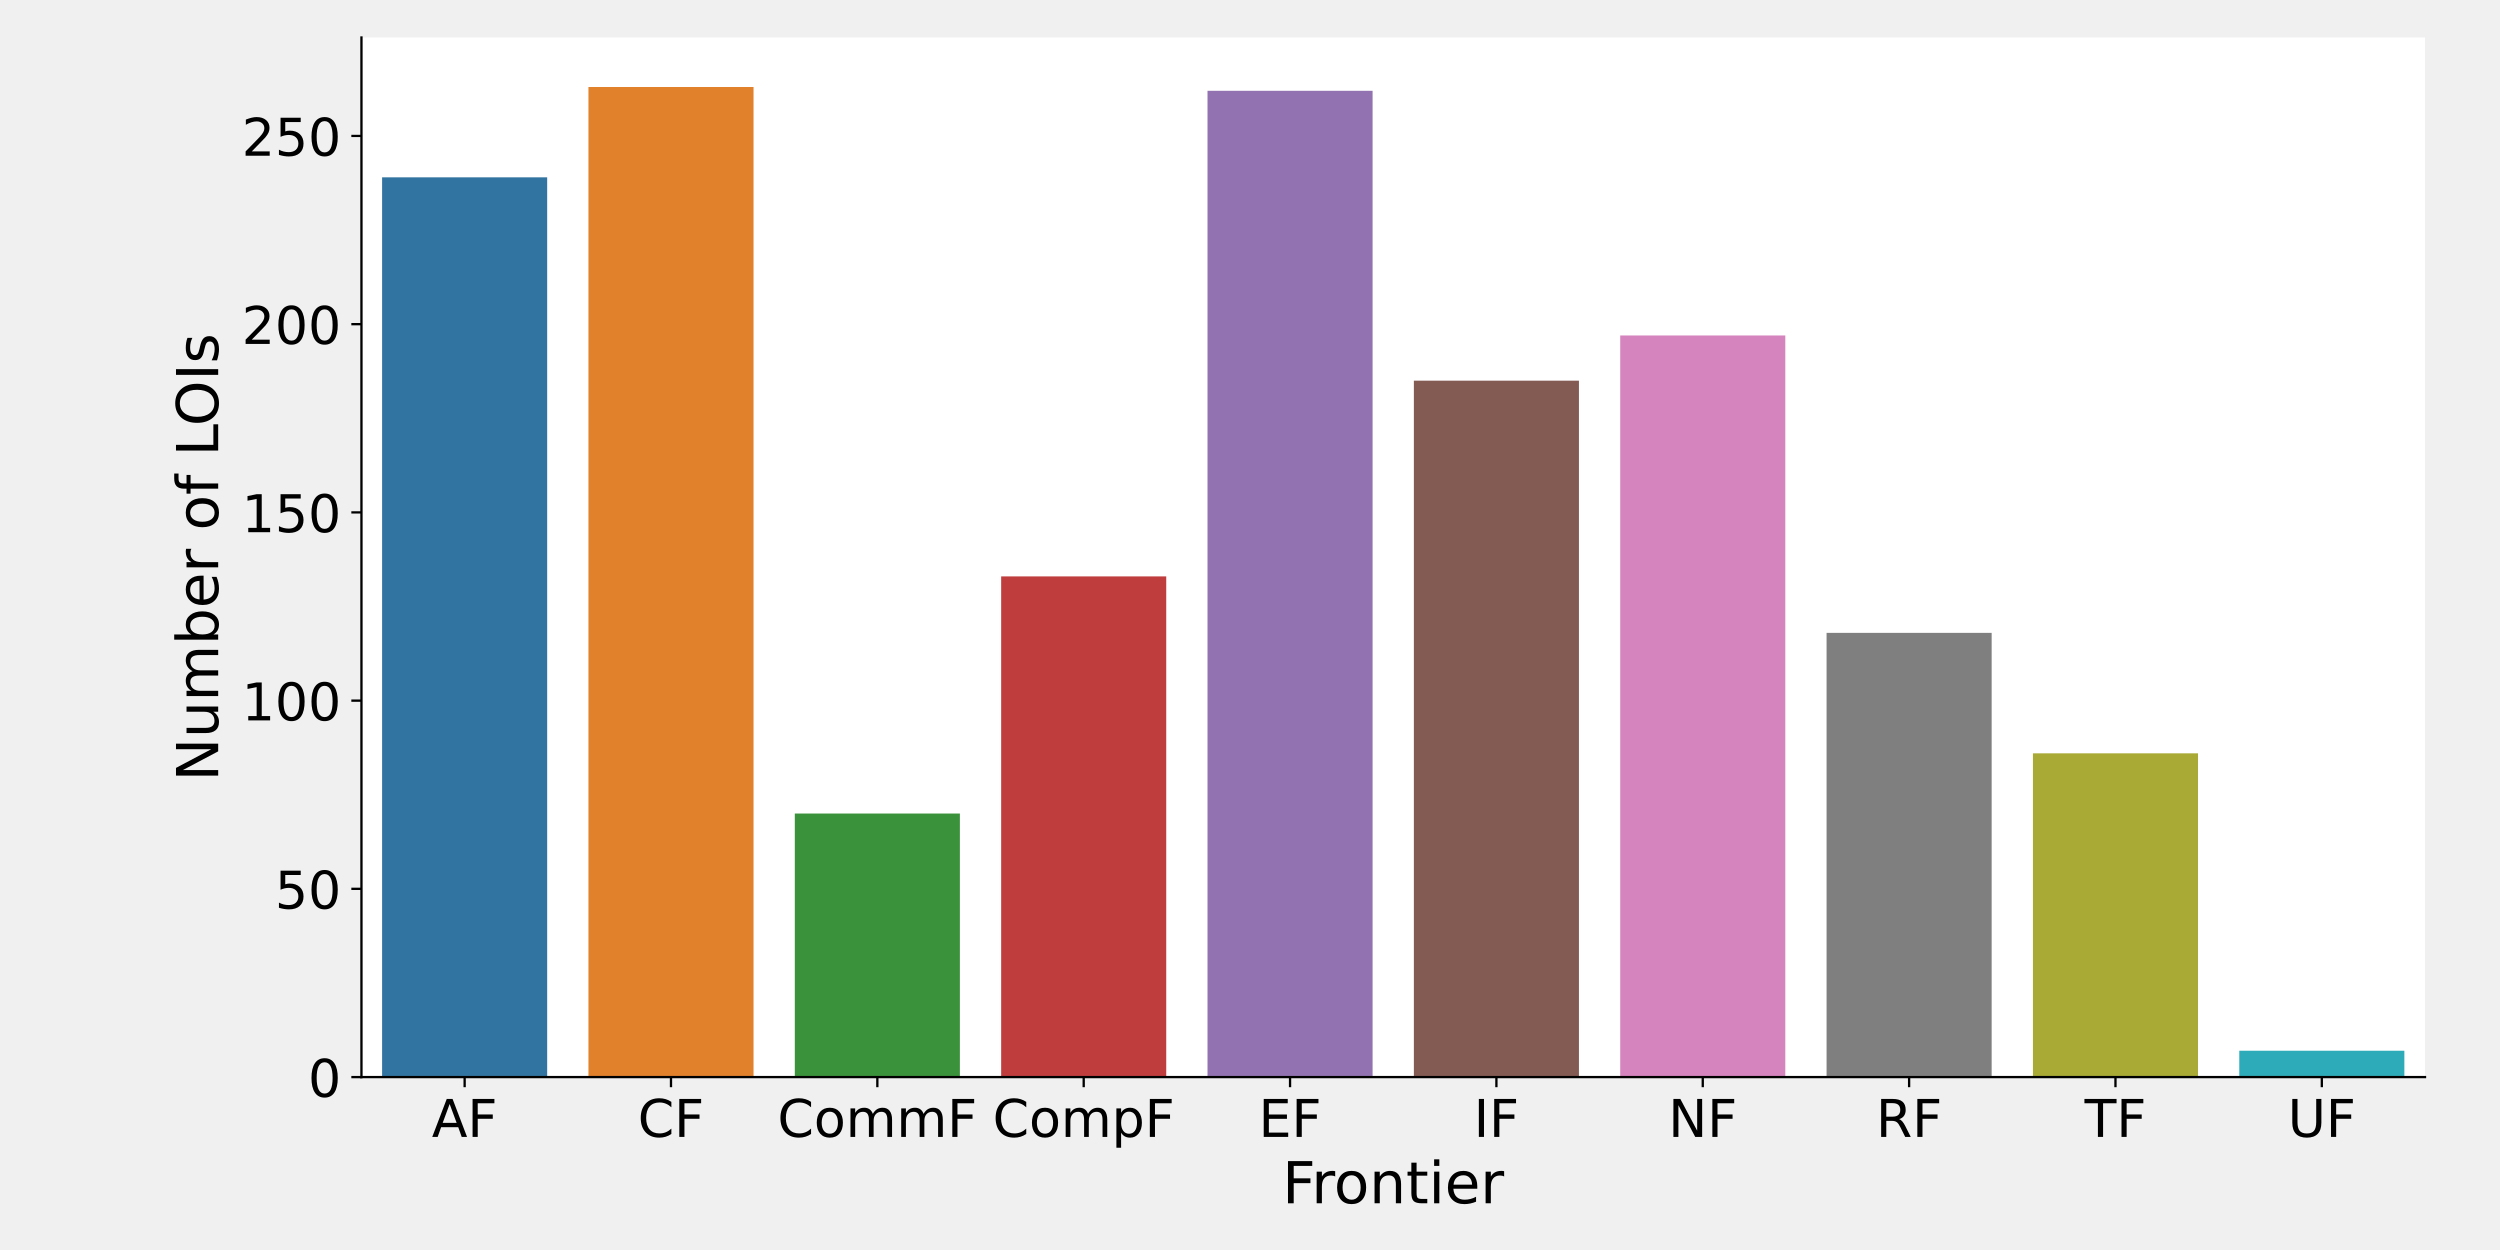
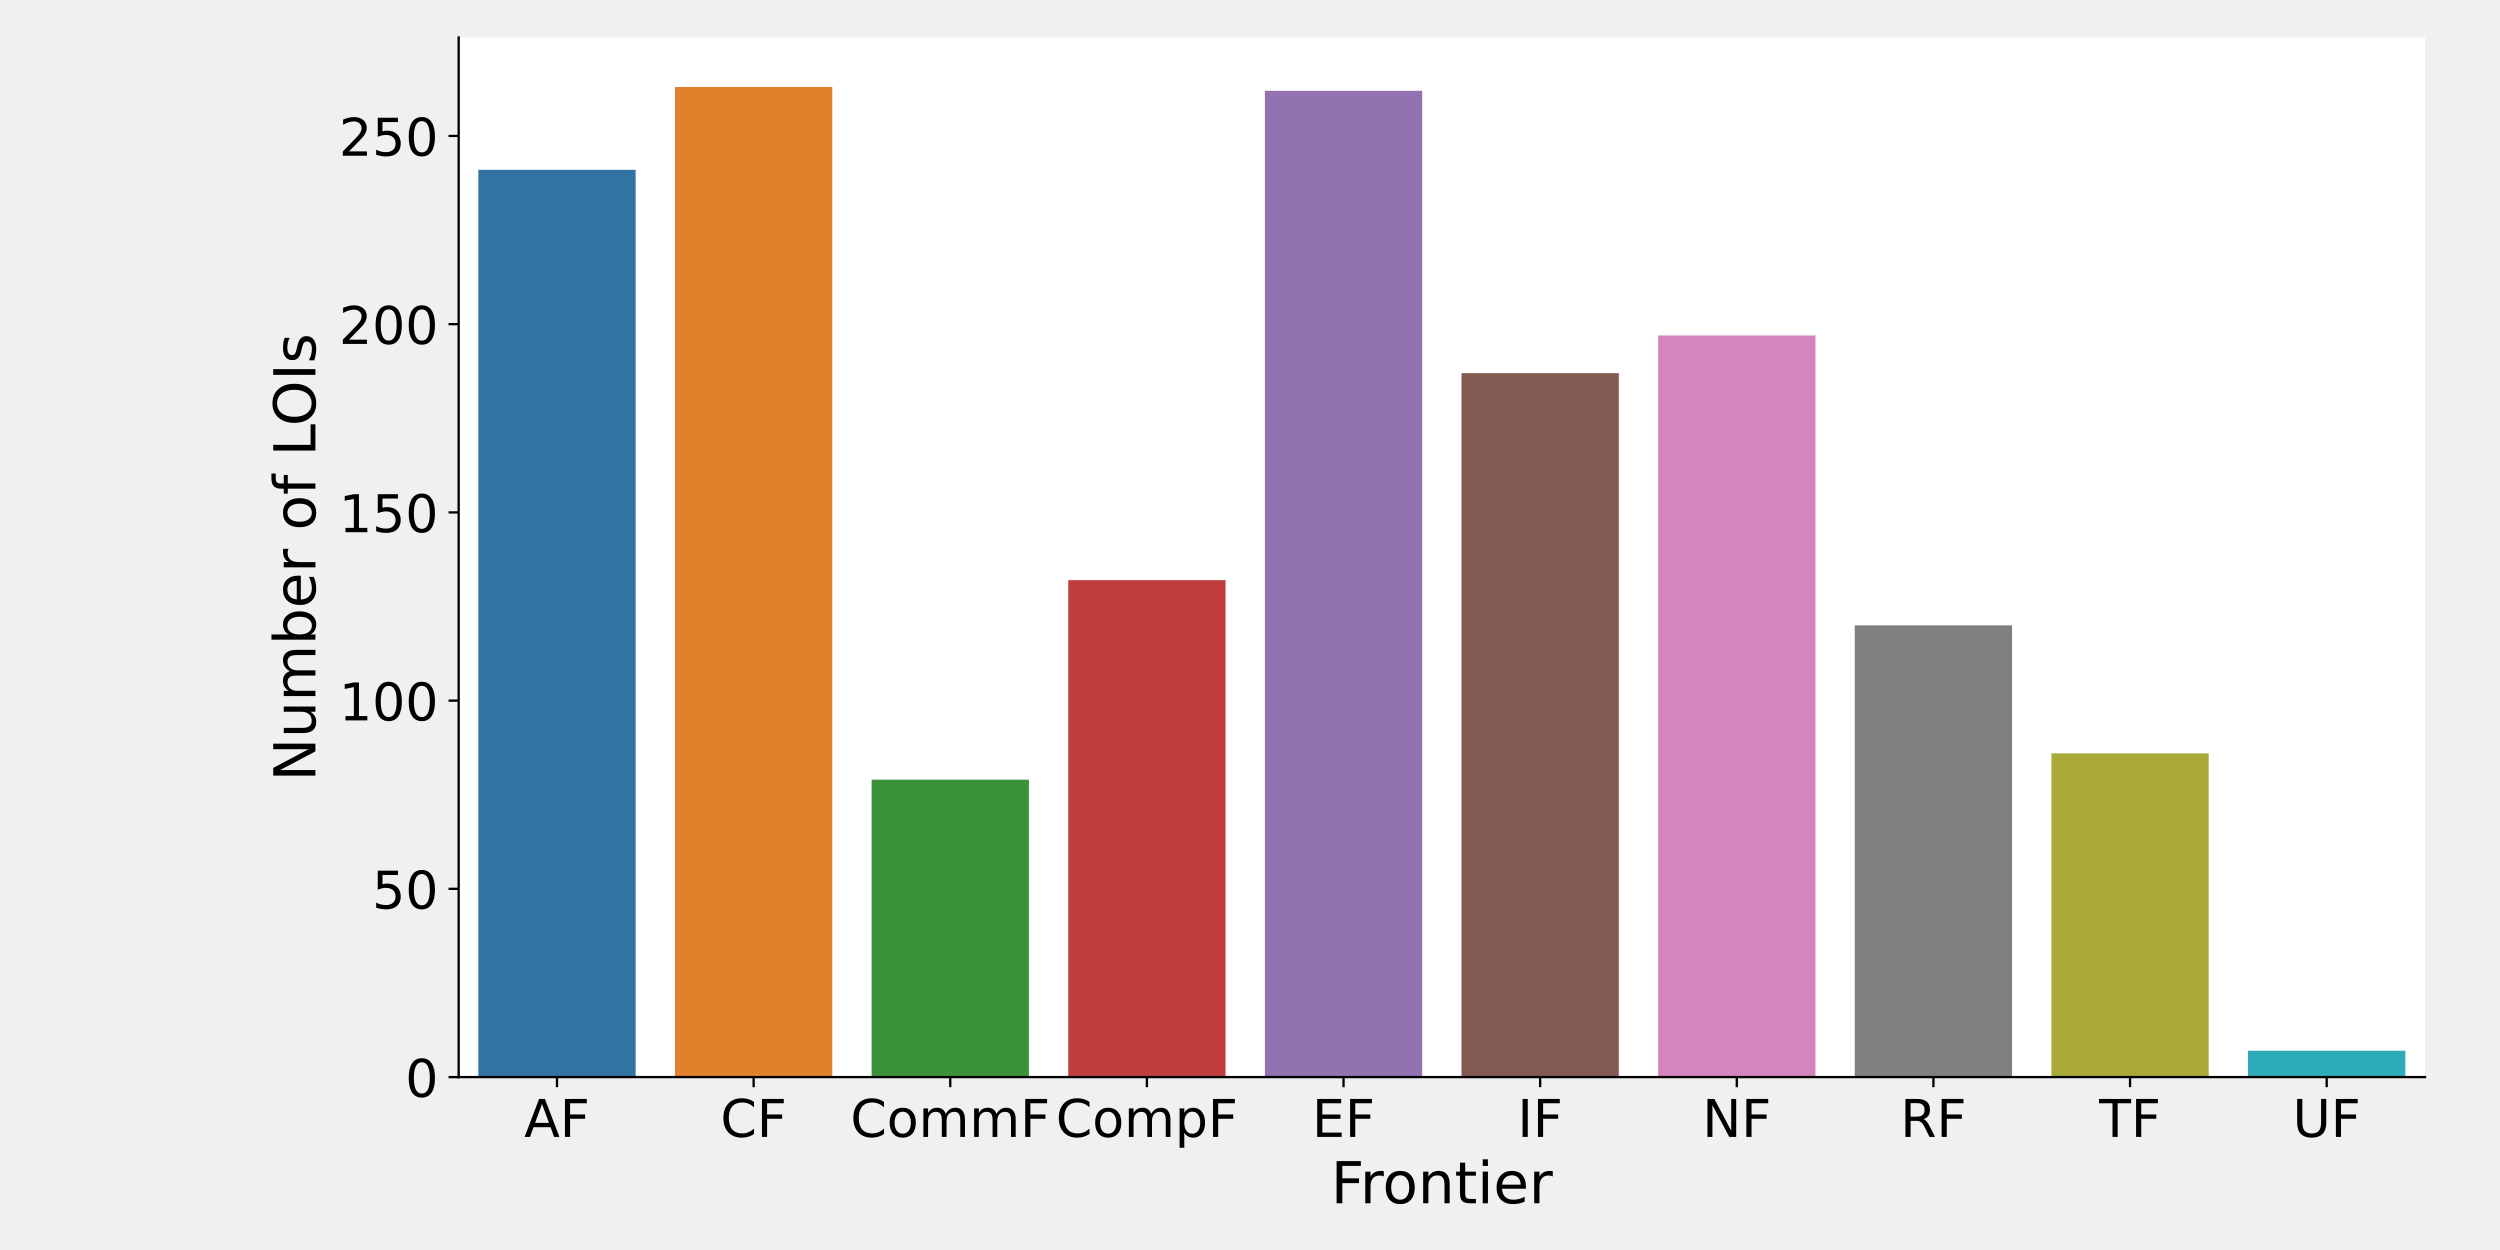
- <svg xmlns="http://www.w3.org/2000/svg" xmlns:xlink="http://www.w3.org/1999/xlink" height="432pt" version="1.1" viewBox="0 0 864 432" width="864pt">
+ <svg xmlns="http://www.w3.org/2000/svg" xmlns:xlink="http://www.w3.org/1999/xlink" width="864pt" height="432pt" viewBox="0 0 864 432" version="1.1">
  <defs>
-     <style type="text/css">*{stroke-linecap:butt;stroke-linejoin:round;}</style>
+     <style type="text/css">*{stroke-linejoin: round; stroke-linecap: butt}</style>
  </defs>
  <g id="figure_1">
    <g id="patch_1">
-       <path d="M 0 432  L 864 432  L 864 0  L 0 0  z " style="fill:none;" />
+       <path d="M 0 432  L 864 432  L 864 0  L 0 0  L 0 432  z " style="fill: none" />
    </g>
    <g id="axes_1">
      <g id="patch_2">
-         <path d="M 124.92 372.24  L 838.08 372.24  L 838.08 12.96  L 124.92 12.96  z " style="fill:#ffffff;" />
+         <path d="M 158.52 372.24  L 838.08 372.24  L 838.08 12.96  L 158.52 12.96  z " style="fill: #ffffff" />
      </g>
      <g id="patch_3">
-         <path clip-path="url(#p6df94d1171)" d="M 132.052 372.24  L 189.104 372.24  L 189.104 61.293  L 132.052 61.293  z " style="fill:#3274a1;" />
+         <path d="M 165.316 372.24  L 219.68 372.24  L 219.68 58.691  L 165.316 58.691  z " clip-path="url(#padcef9f82e)" style="fill: #3274a1" />
      </g>
      <g id="patch_4">
-         <path clip-path="url(#p6df94d1171)" d="M 203.368 372.24  L 260.42 372.24  L 260.42 30.069  L 203.368 30.069  z " style="fill:#e1812c;" />
+         <path d="M 233.272 372.24  L 287.636 372.24  L 287.636 30.069  L 233.272 30.069  z " clip-path="url(#padcef9f82e)" style="fill: #e1812c" />
      </g>
      <g id="patch_5">
-         <path clip-path="url(#p6df94d1171)" d="M 274.684 372.24  L 331.736 372.24  L 331.736 281.168  L 274.684 281.168  z " style="fill:#3a923a;" />
+         <path d="M 301.228 372.24  L 355.592 372.24  L 355.592 269.458  L 301.228 269.458  z " clip-path="url(#padcef9f82e)" style="fill: #3a923a" />
      </g>
      <g id="patch_6">
-         <path clip-path="url(#p6df94d1171)" d="M 346 372.24  L 403.052 372.24  L 403.052 199.203  L 346 199.203  z " style="fill:#c03d3e;" />
+         <path d="M 369.184 372.24  L 423.548 372.24  L 423.548 200.504  L 369.184 200.504  z " clip-path="url(#padcef9f82e)" style="fill: #c03d3e" />
      </g>
      <g id="patch_7">
-         <path clip-path="url(#p6df94d1171)" d="M 417.316 372.24  L 474.368 372.24  L 474.368 31.37  L 417.316 31.37  z " style="fill:#9372b2;" />
+         <path d="M 437.14 372.24  L 491.504 372.24  L 491.504 31.37  L 437.14 31.37  z " clip-path="url(#padcef9f82e)" style="fill: #9372b2" />
      </g>
      <g id="patch_8">
-         <path clip-path="url(#p6df94d1171)" d="M 488.632 372.24  L 545.684 372.24  L 545.684 131.549  L 488.632 131.549  z " style="fill:#845b53;" />
+         <path d="M 505.096 372.24  L 559.46 372.24  L 559.46 128.947  L 505.096 128.947  z " clip-path="url(#padcef9f82e)" style="fill: #845b53" />
      </g>
      <g id="patch_9">
-         <path clip-path="url(#p6df94d1171)" d="M 559.948 372.24  L 617 372.24  L 617 115.937  L 559.948 115.937  z " style="fill:#d684bd;" />
+         <path d="M 573.052 372.24  L 627.416 372.24  L 627.416 115.937  L 573.052 115.937  z " clip-path="url(#padcef9f82e)" style="fill: #d684bd" />
      </g>
      <g id="patch_10">
-         <path clip-path="url(#p6df94d1171)" d="M 631.264 372.24  L 688.316 372.24  L 688.316 218.718  L 631.264 218.718  z " style="fill:#7f7f7f;" />
+         <path d="M 641.008 372.24  L 695.372 372.24  L 695.372 216.116  L 641.008 216.116  z " clip-path="url(#padcef9f82e)" style="fill: #7f7f7f" />
      </g>
      <g id="patch_11">
-         <path clip-path="url(#p6df94d1171)" d="M 702.58 372.24  L 759.632 372.24  L 759.632 260.351  L 702.58 260.351  z " style="fill:#a9aa35;" />
+         <path d="M 708.964 372.24  L 763.328 372.24  L 763.328 260.351  L 708.964 260.351  z " clip-path="url(#padcef9f82e)" style="fill: #a9aa35" />
      </g>
      <g id="patch_12">
-         <path clip-path="url(#p6df94d1171)" d="M 773.896 372.24  L 830.948 372.24  L 830.948 363.133  L 773.896 363.133  z " style="fill:#2eabb8;" />
+         <path d="M 776.92 372.24  L 831.284 372.24  L 831.284 363.133  L 776.92 363.133  z " clip-path="url(#padcef9f82e)" style="fill: #2eabb8" />
      </g>
      <g id="matplotlib.axis_1">
        <g id="xtick_1">
          <g id="line2d_1">
            <defs>
-               <path d="M 0 0  L 0 3.5  " id="m49f2e38b5a" style="stroke:#000000;stroke-width:0.8;" />
+               <path id="m807e224e9a" d="M 0 0  L 0 3.5  " style="stroke: #000000; stroke-width: 0.8" />
            </defs>
            <g>
-               <use style="stroke:#000000;stroke-width:0.8;" x="160.578" xlink:href="#m49f2e38b5a" y="372.24" />
+               <use xlink:href="#m807e224e9a" x="192.498" y="372.24" style="stroke: #000000; stroke-width: 0.8" />
            </g>
          </g>
          <g id="text_1">
-             <g transform="translate(149.245 392.9172)scale(0.18 -0.18)">
-               <defs>
-                 <path d="M 34.188 63.188  L 20.797 26.906  L 47.609 26.906  z M 28.609 72.906  L 39.797 72.906  L 67.578 0  L 57.328 0  L 50.688 18.703  L 17.828 18.703  L 11.188 0  L 0.781 0  z " id="DejaVuSans-65" />
-                 <path d="M 9.812 72.906  L 51.703 72.906  L 51.703 64.594  L 19.672 64.594  L 19.672 43.109  L 48.578 43.109  L 48.578 34.812  L 19.672 34.812  L 19.672 0  L 9.812 0  z " id="DejaVuSans-70" />
-               </defs>
-               <use xlink:href="#DejaVuSans-65" />
-               <use x="68.408" xlink:href="#DejaVuSans-70" />
+             <g transform="translate(181.165 392.9172)scale(0.18 -0.18)">
+               <defs>
+                 <path id="DejaVuSans-41" d="M 2188 4044  L 1331 1722  L 3047 1722  L 2188 4044  z M 1831 4666  L 2547 4666  L 4325 0  L 3669 0  L 3244 1197  L 1141 1197  L 716 0  L 50 0  L 1831 4666  z " transform="scale(0.015625)" />
+                 <path id="DejaVuSans-46" d="M 628 4666  L 3309 4666  L 3309 4134  L 1259 4134  L 1259 2759  L 3109 2759  L 3109 2228  L 1259 2228  L 1259 0  L 628 0  L 628 4666  z " transform="scale(0.015625)" />
+               </defs>
+               <use xlink:href="#DejaVuSans-41" />
+               <use xlink:href="#DejaVuSans-46" x="68.408" />
            </g>
          </g>
        </g>
        <g id="xtick_2">
          <g id="line2d_2">
            <g>
-               <use style="stroke:#000000;stroke-width:0.8;" x="231.894" xlink:href="#m49f2e38b5a" y="372.24" />
+               <use xlink:href="#m807e224e9a" x="260.454" y="372.24" style="stroke: #000000; stroke-width: 0.8" />
            </g>
          </g>
          <g id="text_2">
-             <g transform="translate(220.4331 392.9172)scale(0.18 -0.18)">
-               <defs>
-                 <path d="M 64.406 67.281  L 64.406 56.891  Q 59.422 61.531 53.781 63.812  Q 48.141 66.109 41.797 66.109  Q 29.297 66.109 22.656 58.469  Q 16.016 50.828 16.016 36.375  Q 16.016 21.969 22.656 14.328  Q 29.297 6.688 41.797 6.688  Q 48.141 6.688 53.781 8.984  Q 59.422 11.281 64.406 15.922  L 64.406 5.609  Q 59.234 2.094 53.438 0.328  Q 47.656 -1.422 41.219 -1.422  Q 24.656 -1.422 15.125 8.703  Q 5.609 18.844 5.609 36.375  Q 5.609 53.953 15.125 64.078  Q 24.656 74.219 41.219 74.219  Q 47.75 74.219 53.531 72.484  Q 59.328 70.75 64.406 67.281  z " id="DejaVuSans-67" />
-               </defs>
-               <use xlink:href="#DejaVuSans-67" />
-               <use x="69.824" xlink:href="#DejaVuSans-70" />
+             <g transform="translate(248.9931 392.9172)scale(0.18 -0.18)">
+               <defs>
+                 <path id="DejaVuSans-43" d="M 4122 4306  L 4122 3641  Q 3803 3938 3442 4084  Q 3081 4231 2675 4231  Q 1875 4231 1450 3742  Q 1025 3253 1025 2328  Q 1025 1406 1450 917  Q 1875 428 2675 428  Q 3081 428 3442 575  Q 3803 722 4122 1019  L 4122 359  Q 3791 134 3420 21  Q 3050 -91 2638 -91  Q 1578 -91 968 557  Q 359 1206 359 2328  Q 359 3453 968 4101  Q 1578 4750 2638 4750  Q 3056 4750 3426 4639  Q 3797 4528 4122 4306  z " transform="scale(0.015625)" />
+               </defs>
+               <use xlink:href="#DejaVuSans-43" />
+               <use xlink:href="#DejaVuSans-46" x="69.824" />
            </g>
          </g>
        </g>
        <g id="xtick_3">
          <g id="line2d_3">
            <g>
-               <use style="stroke:#000000;stroke-width:0.8;" x="303.21" xlink:href="#m49f2e38b5a" y="372.24" />
+               <use xlink:href="#m807e224e9a" x="328.41" y="372.24" style="stroke: #000000; stroke-width: 0.8" />
            </g>
          </g>
          <g id="text_3">
-             <g transform="translate(268.7091 392.9172)scale(0.18 -0.18)">
-               <defs>
-                 <path d="M 30.609 48.391  Q 23.391 48.391 19.188 42.75  Q 14.984 37.109 14.984 27.297  Q 14.984 17.484 19.156 11.844  Q 23.344 6.203 30.609 6.203  Q 37.797 6.203 41.984 11.859  Q 46.188 17.531 46.188 27.297  Q 46.188 37.016 41.984 42.703  Q 37.797 48.391 30.609 48.391  z M 30.609 56  Q 42.328 56 49.016 48.375  Q 55.719 40.766 55.719 27.297  Q 55.719 13.875 49.016 6.219  Q 42.328 -1.422 30.609 -1.422  Q 18.844 -1.422 12.172 6.219  Q 5.516 13.875 5.516 27.297  Q 5.516 40.766 12.172 48.375  Q 18.844 56 30.609 56  z " id="DejaVuSans-111" />
-                 <path d="M 52 44.188  Q 55.375 50.25 60.062 53.125  Q 64.75 56 71.094 56  Q 79.641 56 84.281 50.016  Q 88.922 44.047 88.922 33.016  L 88.922 0  L 79.891 0  L 79.891 32.719  Q 79.891 40.578 77.094 44.375  Q 74.312 48.188 68.609 48.188  Q 61.625 48.188 57.562 43.547  Q 53.516 38.922 53.516 30.906  L 53.516 0  L 44.484 0  L 44.484 32.719  Q 44.484 40.625 41.703 44.406  Q 38.922 48.188 33.109 48.188  Q 26.219 48.188 22.156 43.531  Q 18.109 38.875 18.109 30.906  L 18.109 0  L 9.078 0  L 9.078 54.688  L 18.109 54.688  L 18.109 46.188  Q 21.188 51.219 25.484 53.609  Q 29.781 56 35.688 56  Q 41.656 56 45.828 52.969  Q 50 49.953 52 44.188  z " id="DejaVuSans-109" />
-               </defs>
-               <use xlink:href="#DejaVuSans-67" />
-               <use x="69.824" xlink:href="#DejaVuSans-111" />
-               <use x="131.006" xlink:href="#DejaVuSans-109" />
-               <use x="228.418" xlink:href="#DejaVuSans-109" />
-               <use x="325.83" xlink:href="#DejaVuSans-70" />
+             <g transform="translate(293.9091 392.9172)scale(0.18 -0.18)">
+               <defs>
+                 <path id="DejaVuSans-6f" d="M 1959 3097  Q 1497 3097 1228 2736  Q 959 2375 959 1747  Q 959 1119 1226 758  Q 1494 397 1959 397  Q 2419 397 2687 759  Q 2956 1122 2956 1747  Q 2956 2369 2687 2733  Q 2419 3097 1959 3097  z M 1959 3584  Q 2709 3584 3137 3096  Q 3566 2609 3566 1747  Q 3566 888 3137 398  Q 2709 -91 1959 -91  Q 1206 -91 779 398  Q 353 888 353 1747  Q 353 2609 779 3096  Q 1206 3584 1959 3584  z " transform="scale(0.015625)" />
+                 <path id="DejaVuSans-6d" d="M 3328 2828  Q 3544 3216 3844 3400  Q 4144 3584 4550 3584  Q 5097 3584 5394 3201  Q 5691 2819 5691 2113  L 5691 0  L 5113 0  L 5113 2094  Q 5113 2597 4934 2840  Q 4756 3084 4391 3084  Q 3944 3084 3684 2787  Q 3425 2491 3425 1978  L 3425 0  L 2847 0  L 2847 2094  Q 2847 2600 2669 2842  Q 2491 3084 2119 3084  Q 1678 3084 1418 2786  Q 1159 2488 1159 1978  L 1159 0  L 581 0  L 581 3500  L 1159 3500  L 1159 2956  Q 1356 3278 1631 3431  Q 1906 3584 2284 3584  Q 2666 3584 2933 3390  Q 3200 3197 3328 2828  z " transform="scale(0.015625)" />
+               </defs>
+               <use xlink:href="#DejaVuSans-43" />
+               <use xlink:href="#DejaVuSans-6f" x="69.824" />
+               <use xlink:href="#DejaVuSans-6d" x="131.006" />
+               <use xlink:href="#DejaVuSans-6d" x="228.418" />
+               <use xlink:href="#DejaVuSans-46" x="325.83" />
            </g>
          </g>
        </g>
        <g id="xtick_4">
          <g id="line2d_4">
            <g>
-               <use style="stroke:#000000;stroke-width:0.8;" x="374.526" xlink:href="#m49f2e38b5a" y="372.24" />
+               <use xlink:href="#m807e224e9a" x="396.366" y="372.24" style="stroke: #000000; stroke-width: 0.8" />
            </g>
          </g>
          <g id="text_4">
-             <g transform="translate(343.078 392.9172)scale(0.18 -0.18)">
-               <defs>
-                 <path d="M 18.109 8.203  L 18.109 -20.797  L 9.078 -20.797  L 9.078 54.688  L 18.109 54.688  L 18.109 46.391  Q 20.953 51.266 25.266 53.625  Q 29.594 56 35.594 56  Q 45.562 56 51.781 48.094  Q 58.016 40.188 58.016 27.297  Q 58.016 14.406 51.781 6.484  Q 45.562 -1.422 35.594 -1.422  Q 29.594 -1.422 25.266 0.953  Q 20.953 3.328 18.109 8.203  z M 48.688 27.297  Q 48.688 37.203 44.609 42.844  Q 40.531 48.484 33.406 48.484  Q 26.266 48.484 22.188 42.844  Q 18.109 37.203 18.109 27.297  Q 18.109 17.391 22.188 11.75  Q 26.266 6.109 33.406 6.109  Q 40.531 6.109 44.609 11.75  Q 48.688 17.391 48.688 27.297  z " id="DejaVuSans-112" />
-               </defs>
-               <use xlink:href="#DejaVuSans-67" />
-               <use x="69.824" xlink:href="#DejaVuSans-111" />
-               <use x="131.006" xlink:href="#DejaVuSans-109" />
-               <use x="228.418" xlink:href="#DejaVuSans-112" />
-               <use x="291.895" xlink:href="#DejaVuSans-70" />
+             <g transform="translate(364.918 392.9172)scale(0.18 -0.18)">
+               <defs>
+                 <path id="DejaVuSans-70" d="M 1159 525  L 1159 -1331  L 581 -1331  L 581 3500  L 1159 3500  L 1159 2969  Q 1341 3281 1617 3432  Q 1894 3584 2278 3584  Q 2916 3584 3314 3078  Q 3713 2572 3713 1747  Q 3713 922 3314 415  Q 2916 -91 2278 -91  Q 1894 -91 1617 61  Q 1341 213 1159 525  z M 3116 1747  Q 3116 2381 2855 2742  Q 2594 3103 2138 3103  Q 1681 3103 1420 2742  Q 1159 2381 1159 1747  Q 1159 1113 1420 752  Q 1681 391 2138 391  Q 2594 391 2855 752  Q 3116 1113 3116 1747  z " transform="scale(0.015625)" />
+               </defs>
+               <use xlink:href="#DejaVuSans-43" />
+               <use xlink:href="#DejaVuSans-6f" x="69.824" />
+               <use xlink:href="#DejaVuSans-6d" x="131.006" />
+               <use xlink:href="#DejaVuSans-70" x="228.418" />
+               <use xlink:href="#DejaVuSans-46" x="291.895" />
            </g>
          </g>
        </g>
        <g id="xtick_5">
          <g id="line2d_5">
            <g>
-               <use style="stroke:#000000;stroke-width:0.8;" x="445.842" xlink:href="#m49f2e38b5a" y="372.24" />
+               <use xlink:href="#m807e224e9a" x="464.322" y="372.24" style="stroke: #000000; stroke-width: 0.8" />
            </g>
          </g>
          <g id="text_5">
-             <g transform="translate(434.9787 392.9172)scale(0.18 -0.18)">
-               <defs>
-                 <path d="M 9.812 72.906  L 55.906 72.906  L 55.906 64.594  L 19.672 64.594  L 19.672 43.016  L 54.391 43.016  L 54.391 34.719  L 19.672 34.719  L 19.672 8.297  L 56.781 8.297  L 56.781 0  L 9.812 0  z " id="DejaVuSans-69" />
-               </defs>
-               <use xlink:href="#DejaVuSans-69" />
-               <use x="63.184" xlink:href="#DejaVuSans-70" />
+             <g transform="translate(453.4587 392.9172)scale(0.18 -0.18)">
+               <defs>
+                 <path id="DejaVuSans-45" d="M 628 4666  L 3578 4666  L 3578 4134  L 1259 4134  L 1259 2753  L 3481 2753  L 3481 2222  L 1259 2222  L 1259 531  L 3634 531  L 3634 0  L 628 0  L 628 4666  z " transform="scale(0.015625)" />
+               </defs>
+               <use xlink:href="#DejaVuSans-45" />
+               <use xlink:href="#DejaVuSans-46" x="63.184" />
            </g>
          </g>
        </g>
        <g id="xtick_6">
          <g id="line2d_6">
            <g>
-               <use style="stroke:#000000;stroke-width:0.8;" x="517.158" xlink:href="#m49f2e38b5a" y="372.24" />
+               <use xlink:href="#m807e224e9a" x="532.278" y="372.24" style="stroke: #000000; stroke-width: 0.8" />
            </g>
          </g>
          <g id="text_6">
-             <g transform="translate(509.3266 392.9172)scale(0.18 -0.18)">
-               <defs>
-                 <path d="M 9.812 72.906  L 19.672 72.906  L 19.672 0  L 9.812 0  z " id="DejaVuSans-73" />
-               </defs>
-               <use xlink:href="#DejaVuSans-73" />
-               <use x="29.492" xlink:href="#DejaVuSans-70" />
+             <g transform="translate(524.4466 392.9172)scale(0.18 -0.18)">
+               <defs>
+                 <path id="DejaVuSans-49" d="M 628 4666  L 1259 4666  L 1259 0  L 628 0  L 628 4666  z " transform="scale(0.015625)" />
+               </defs>
+               <use xlink:href="#DejaVuSans-49" />
+               <use xlink:href="#DejaVuSans-46" x="29.492" />
            </g>
          </g>
        </g>
        <g id="xtick_7">
          <g id="line2d_7">
            <g>
-               <use style="stroke:#000000;stroke-width:0.8;" x="588.474" xlink:href="#m49f2e38b5a" y="372.24" />
+               <use xlink:href="#m807e224e9a" x="600.234" y="372.24" style="stroke: #000000; stroke-width: 0.8" />
            </g>
          </g>
          <g id="text_7">
-             <g transform="translate(576.5645 392.9172)scale(0.18 -0.18)">
-               <defs>
-                 <path d="M 9.812 72.906  L 23.094 72.906  L 55.422 11.922  L 55.422 72.906  L 64.984 72.906  L 64.984 0  L 51.703 0  L 19.391 60.984  L 19.391 0  L 9.812 0  z " id="DejaVuSans-78" />
-               </defs>
-               <use xlink:href="#DejaVuSans-78" />
-               <use x="74.805" xlink:href="#DejaVuSans-70" />
+             <g transform="translate(588.3245 392.9172)scale(0.18 -0.18)">
+               <defs>
+                 <path id="DejaVuSans-4e" d="M 628 4666  L 1478 4666  L 3547 763  L 3547 4666  L 4159 4666  L 4159 0  L 3309 0  L 1241 3903  L 1241 0  L 628 0  L 628 4666  z " transform="scale(0.015625)" />
+               </defs>
+               <use xlink:href="#DejaVuSans-4e" />
+               <use xlink:href="#DejaVuSans-46" x="74.805" />
            </g>
          </g>
        </g>
        <g id="xtick_8">
          <g id="line2d_8">
            <g>
-               <use style="stroke:#000000;stroke-width:0.8;" x="659.79" xlink:href="#m49f2e38b5a" y="372.24" />
+               <use xlink:href="#m807e224e9a" x="668.19" y="372.24" style="stroke: #000000; stroke-width: 0.8" />
            </g>
          </g>
          <g id="text_8">
-             <g transform="translate(648.36 392.9172)scale(0.18 -0.18)">
-               <defs>
-                 <path d="M 44.391 34.188  Q 47.562 33.109 50.562 29.594  Q 53.562 26.078 56.594 19.922  L 66.609 0  L 56 0  L 46.688 18.703  Q 43.062 26.031 39.672 28.422  Q 36.281 30.812 30.422 30.812  L 19.672 30.812  L 19.672 0  L 9.812 0  L 9.812 72.906  L 32.078 72.906  Q 44.578 72.906 50.734 67.672  Q 56.891 62.453 56.891 51.906  Q 56.891 45.016 53.688 40.469  Q 50.484 35.938 44.391 34.188  z M 19.672 64.797  L 19.672 38.922  L 32.078 38.922  Q 39.203 38.922 42.844 42.219  Q 46.484 45.516 46.484 51.906  Q 46.484 58.297 42.844 61.547  Q 39.203 64.797 32.078 64.797  z " id="DejaVuSans-82" />
-               </defs>
-               <use xlink:href="#DejaVuSans-82" />
-               <use x="69.482" xlink:href="#DejaVuSans-70" />
+             <g transform="translate(656.76 392.9172)scale(0.18 -0.18)">
+               <defs>
+                 <path id="DejaVuSans-52" d="M 2841 2188  Q 3044 2119 3236 1894  Q 3428 1669 3622 1275  L 4263 0  L 3584 0  L 2988 1197  Q 2756 1666 2539 1819  Q 2322 1972 1947 1972  L 1259 1972  L 1259 0  L 628 0  L 628 4666  L 2053 4666  Q 2853 4666 3247 4331  Q 3641 3997 3641 3322  Q 3641 2881 3436 2590  Q 3231 2300 2841 2188  z M 1259 4147  L 1259 2491  L 2053 2491  Q 2509 2491 2742 2702  Q 2975 2913 2975 3322  Q 2975 3731 2742 3939  Q 2509 4147 2053 4147  L 1259 4147  z " transform="scale(0.015625)" />
+               </defs>
+               <use xlink:href="#DejaVuSans-52" />
+               <use xlink:href="#DejaVuSans-46" x="69.482" />
            </g>
          </g>
        </g>
        <g id="xtick_9">
          <g id="line2d_9">
            <g>
-               <use style="stroke:#000000;stroke-width:0.8;" x="731.106" xlink:href="#m49f2e38b5a" y="372.24" />
+               <use xlink:href="#m807e224e9a" x="736.146" y="372.24" style="stroke: #000000; stroke-width: 0.8" />
            </g>
          </g>
          <g id="text_9">
-             <g transform="translate(720.4326 392.9172)scale(0.18 -0.18)">
-               <defs>
-                 <path d="M -0.297 72.906  L 61.375 72.906  L 61.375 64.594  L 35.5 64.594  L 35.5 0  L 25.594 0  L 25.594 64.594  L -0.297 64.594  z " id="DejaVuSans-84" />
-               </defs>
-               <use xlink:href="#DejaVuSans-84" />
-               <use x="61.084" xlink:href="#DejaVuSans-70" />
+             <g transform="translate(725.4726 392.9172)scale(0.18 -0.18)">
+               <defs>
+                 <path id="DejaVuSans-54" d="M -19 4666  L 3928 4666  L 3928 4134  L 2272 4134  L 2272 0  L 1638 0  L 1638 4134  L -19 4134  L -19 4666  z " transform="scale(0.015625)" />
+               </defs>
+               <use xlink:href="#DejaVuSans-54" />
+               <use xlink:href="#DejaVuSans-46" x="61.084" />
            </g>
          </g>
        </g>
        <g id="xtick_10">
          <g id="line2d_10">
            <g>
-               <use style="stroke:#000000;stroke-width:0.8;" x="802.422" xlink:href="#m49f2e38b5a" y="372.24" />
+               <use xlink:href="#m807e224e9a" x="804.102" y="372.24" style="stroke: #000000; stroke-width: 0.8" />
            </g>
          </g>
          <g id="text_10">
-             <g transform="translate(790.6587 392.9172)scale(0.18 -0.18)">
-               <defs>
-                 <path d="M 8.688 72.906  L 18.609 72.906  L 18.609 28.609  Q 18.609 16.891 22.844 11.734  Q 27.094 6.594 36.625 6.594  Q 46.094 6.594 50.344 11.734  Q 54.594 16.891 54.594 28.609  L 54.594 72.906  L 64.5 72.906  L 64.5 27.391  Q 64.5 13.141 57.438 5.859  Q 50.391 -1.422 36.625 -1.422  Q 22.797 -1.422 15.734 5.859  Q 8.688 13.141 8.688 27.391  z " id="DejaVuSans-85" />
-               </defs>
-               <use xlink:href="#DejaVuSans-85" />
-               <use x="73.193" xlink:href="#DejaVuSans-70" />
+             <g transform="translate(792.3387 392.9172)scale(0.18 -0.18)">
+               <defs>
+                 <path id="DejaVuSans-55" d="M 556 4666  L 1191 4666  L 1191 1831  Q 1191 1081 1462 751  Q 1734 422 2344 422  Q 2950 422 3222 751  Q 3494 1081 3494 1831  L 3494 4666  L 4128 4666  L 4128 1753  Q 4128 841 3676 375  Q 3225 -91 2344 -91  Q 1459 -91 1007 375  Q 556 841 556 1753  L 556 4666  z " transform="scale(0.015625)" />
+               </defs>
+               <use xlink:href="#DejaVuSans-55" />
+               <use xlink:href="#DejaVuSans-46" x="73.193" />
            </g>
          </g>
        </g>
        <g id="text_11">
-           <g transform="translate(443.1687 415.8575)scale(0.2 -0.2)">
+           <g transform="translate(459.9688 415.8575)scale(0.2 -0.2)">
            <defs>
-               <path d="M 41.109 46.297  Q 39.594 47.172 37.812 47.578  Q 36.031 48 33.891 48  Q 26.266 48 22.188 43.047  Q 18.109 38.094 18.109 28.812  L 18.109 0  L 9.078 0  L 9.078 54.688  L 18.109 54.688  L 18.109 46.188  Q 20.953 51.172 25.484 53.578  Q 30.031 56 36.531 56  Q 37.453 56 38.578 55.875  Q 39.703 55.766 41.062 55.516  z " id="DejaVuSans-114" />
-               <path d="M 54.891 33.016  L 54.891 0  L 45.906 0  L 45.906 32.719  Q 45.906 40.484 42.875 44.328  Q 39.844 48.188 33.797 48.188  Q 26.516 48.188 22.312 43.547  Q 18.109 38.922 18.109 30.906  L 18.109 0  L 9.078 0  L 9.078 54.688  L 18.109 54.688  L 18.109 46.188  Q 21.344 51.125 25.703 53.562  Q 30.078 56 35.797 56  Q 45.219 56 50.047 50.172  Q 54.891 44.344 54.891 33.016  z " id="DejaVuSans-110" />
-               <path d="M 18.312 70.219  L 18.312 54.688  L 36.812 54.688  L 36.812 47.703  L 18.312 47.703  L 18.312 18.016  Q 18.312 11.328 20.141 9.422  Q 21.969 7.516 27.594 7.516  L 36.812 7.516  L 36.812 0  L 27.594 0  Q 17.188 0 13.234 3.875  Q 9.281 7.766 9.281 18.016  L 9.281 47.703  L 2.688 47.703  L 2.688 54.688  L 9.281 54.688  L 9.281 70.219  z " id="DejaVuSans-116" />
-               <path d="M 9.422 54.688  L 18.406 54.688  L 18.406 0  L 9.422 0  z M 9.422 75.984  L 18.406 75.984  L 18.406 64.594  L 9.422 64.594  z " id="DejaVuSans-105" />
-               <path d="M 56.203 29.594  L 56.203 25.203  L 14.891 25.203  Q 15.484 15.922 20.484 11.062  Q 25.484 6.203 34.422 6.203  Q 39.594 6.203 44.453 7.469  Q 49.312 8.734 54.109 11.281  L 54.109 2.781  Q 49.266 0.734 44.188 -0.344  Q 39.109 -1.422 33.891 -1.422  Q 20.797 -1.422 13.156 6.188  Q 5.516 13.812 5.516 26.812  Q 5.516 40.234 12.766 48.109  Q 20.016 56 32.328 56  Q 43.359 56 49.781 48.891  Q 56.203 41.797 56.203 29.594  z M 47.219 32.234  Q 47.125 39.594 43.094 43.984  Q 39.062 48.391 32.422 48.391  Q 24.906 48.391 20.391 44.141  Q 15.875 39.891 15.188 32.172  z " id="DejaVuSans-101" />
+               <path id="DejaVuSans-72" d="M 2631 2963  Q 2534 3019 2420 3045  Q 2306 3072 2169 3072  Q 1681 3072 1420 2755  Q 1159 2438 1159 1844  L 1159 0  L 581 0  L 581 3500  L 1159 3500  L 1159 2956  Q 1341 3275 1631 3429  Q 1922 3584 2338 3584  Q 2397 3584 2469 3576  Q 2541 3569 2628 3553  L 2631 2963  z " transform="scale(0.015625)" />
+               <path id="DejaVuSans-6e" d="M 3513 2113  L 3513 0  L 2938 0  L 2938 2094  Q 2938 2591 2744 2837  Q 2550 3084 2163 3084  Q 1697 3084 1428 2787  Q 1159 2491 1159 1978  L 1159 0  L 581 0  L 581 3500  L 1159 3500  L 1159 2956  Q 1366 3272 1645 3428  Q 1925 3584 2291 3584  Q 2894 3584 3203 3211  Q 3513 2838 3513 2113  z " transform="scale(0.015625)" />
+               <path id="DejaVuSans-74" d="M 1172 4494  L 1172 3500  L 2356 3500  L 2356 3053  L 1172 3053  L 1172 1153  Q 1172 725 1289 603  Q 1406 481 1766 481  L 2356 481  L 2356 0  L 1766 0  Q 1100 0 847 248  Q 594 497 594 1153  L 594 3053  L 172 3053  L 172 3500  L 594 3500  L 594 4494  L 1172 4494  z " transform="scale(0.015625)" />
+               <path id="DejaVuSans-69" d="M 603 3500  L 1178 3500  L 1178 0  L 603 0  L 603 3500  z M 603 4863  L 1178 4863  L 1178 4134  L 603 4134  L 603 4863  z " transform="scale(0.015625)" />
+               <path id="DejaVuSans-65" d="M 3597 1894  L 3597 1613  L 953 1613  Q 991 1019 1311 708  Q 1631 397 2203 397  Q 2534 397 2845 478  Q 3156 559 3463 722  L 3463 178  Q 3153 47 2828 -22  Q 2503 -91 2169 -91  Q 1331 -91 842 396  Q 353 884 353 1716  Q 353 2575 817 3079  Q 1281 3584 2069 3584  Q 2775 3584 3186 3129  Q 3597 2675 3597 1894  z M 3022 2063  Q 3016 2534 2758 2815  Q 2500 3097 2075 3097  Q 1594 3097 1305 2825  Q 1016 2553 972 2059  L 3022 2063  z " transform="scale(0.015625)" />
            </defs>
-             <use xlink:href="#DejaVuSans-70" />
-             <use x="50.27" xlink:href="#DejaVuSans-114" />
-             <use x="89.133" xlink:href="#DejaVuSans-111" />
-             <use x="150.314" xlink:href="#DejaVuSans-110" />
-             <use x="213.693" xlink:href="#DejaVuSans-116" />
-             <use x="252.902" xlink:href="#DejaVuSans-105" />
-             <use x="280.686" xlink:href="#DejaVuSans-101" />
-             <use x="342.209" xlink:href="#DejaVuSans-114" />
+             <use xlink:href="#DejaVuSans-46" />
+             <use xlink:href="#DejaVuSans-72" x="50.27" />
+             <use xlink:href="#DejaVuSans-6f" x="89.133" />
+             <use xlink:href="#DejaVuSans-6e" x="150.314" />
+             <use xlink:href="#DejaVuSans-74" x="213.693" />
+             <use xlink:href="#DejaVuSans-69" x="252.902" />
+             <use xlink:href="#DejaVuSans-65" x="280.686" />
+             <use xlink:href="#DejaVuSans-72" x="342.209" />
          </g>
        </g>
      </g>
      <g id="matplotlib.axis_2">
        <g id="ytick_1">
          <g id="line2d_11">
            <defs>
-               <path d="M 0 0  L -3.5 0  " id="m9d04606279" style="stroke:#000000;stroke-width:0.8;" />
+               <path id="m9ccb4df991" d="M 0 0  L -3.5 0  " style="stroke: #000000; stroke-width: 0.8" />
            </defs>
            <g>
-               <use style="stroke:#000000;stroke-width:0.8;" x="124.92" xlink:href="#m9d04606279" y="372.24" />
+               <use xlink:href="#m9ccb4df991" x="158.52" y="372.24" style="stroke: #000000; stroke-width: 0.8" />
            </g>
          </g>
          <g id="text_12">
-             <g transform="translate(106.4675 379.0786)scale(0.18 -0.18)">
-               <defs>
-                 <path d="M 31.781 66.406  Q 24.172 66.406 20.328 58.906  Q 16.5 51.422 16.5 36.375  Q 16.5 21.391 20.328 13.891  Q 24.172 6.391 31.781 6.391  Q 39.453 6.391 43.281 13.891  Q 47.125 21.391 47.125 36.375  Q 47.125 51.422 43.281 58.906  Q 39.453 66.406 31.781 66.406  z M 31.781 74.219  Q 44.047 74.219 50.516 64.516  Q 56.984 54.828 56.984 36.375  Q 56.984 17.969 50.516 8.266  Q 44.047 -1.422 31.781 -1.422  Q 19.531 -1.422 13.062 8.266  Q 6.594 17.969 6.594 36.375  Q 6.594 54.828 13.062 64.516  Q 19.531 74.219 31.781 74.219  z " id="DejaVuSans-48" />
-               </defs>
-               <use xlink:href="#DejaVuSans-48" />
+             <g transform="translate(140.0675 379.0786)scale(0.18 -0.18)">
+               <defs>
+                 <path id="DejaVuSans-30" d="M 2034 4250  Q 1547 4250 1301 3770  Q 1056 3291 1056 2328  Q 1056 1369 1301 889  Q 1547 409 2034 409  Q 2525 409 2770 889  Q 3016 1369 3016 2328  Q 3016 3291 2770 3770  Q 2525 4250 2034 4250  z M 2034 4750  Q 2819 4750 3233 4129  Q 3647 3509 3647 2328  Q 3647 1150 3233 529  Q 2819 -91 2034 -91  Q 1250 -91 836 529  Q 422 1150 422 2328  Q 422 3509 836 4129  Q 1250 4750 2034 4750  z " transform="scale(0.015625)" />
+               </defs>
+               <use xlink:href="#DejaVuSans-30" />
            </g>
          </g>
        </g>
        <g id="ytick_2">
          <g id="line2d_12">
            <g>
-               <use style="stroke:#000000;stroke-width:0.8;" x="124.92" xlink:href="#m9d04606279" y="307.188" />
+               <use xlink:href="#m9ccb4df991" x="158.52" y="307.188" style="stroke: #000000; stroke-width: 0.8" />
            </g>
          </g>
          <g id="text_13">
-             <g transform="translate(95.015 314.027)scale(0.18 -0.18)">
-               <defs>
-                 <path d="M 10.797 72.906  L 49.516 72.906  L 49.516 64.594  L 19.828 64.594  L 19.828 46.734  Q 21.969 47.469 24.109 47.828  Q 26.266 48.188 28.422 48.188  Q 40.625 48.188 47.75 41.5  Q 54.891 34.812 54.891 23.391  Q 54.891 11.625 47.562 5.094  Q 40.234 -1.422 26.906 -1.422  Q 22.312 -1.422 17.547 -0.641  Q 12.797 0.141 7.719 1.703  L 7.719 11.625  Q 12.109 9.234 16.797 8.062  Q 21.484 6.891 26.703 6.891  Q 35.156 6.891 40.078 11.328  Q 45.016 15.766 45.016 23.391  Q 45.016 31 40.078 35.438  Q 35.156 39.891 26.703 39.891  Q 22.75 39.891 18.812 39.016  Q 14.891 38.141 10.797 36.281  z " id="DejaVuSans-53" />
-               </defs>
-               <use xlink:href="#DejaVuSans-53" />
-               <use x="63.623" xlink:href="#DejaVuSans-48" />
+             <g transform="translate(128.615 314.027)scale(0.18 -0.18)">
+               <defs>
+                 <path id="DejaVuSans-35" d="M 691 4666  L 3169 4666  L 3169 4134  L 1269 4134  L 1269 2991  Q 1406 3038 1543 3061  Q 1681 3084 1819 3084  Q 2600 3084 3056 2656  Q 3513 2228 3513 1497  Q 3513 744 3044 326  Q 2575 -91 1722 -91  Q 1428 -91 1123 -41  Q 819 9 494 109  L 494 744  Q 775 591 1075 516  Q 1375 441 1709 441  Q 2250 441 2565 725  Q 2881 1009 2881 1497  Q 2881 1984 2565 2268  Q 2250 2553 1709 2553  Q 1456 2553 1204 2497  Q 953 2441 691 2322  L 691 4666  z " transform="scale(0.015625)" />
+               </defs>
+               <use xlink:href="#DejaVuSans-35" />
+               <use xlink:href="#DejaVuSans-30" x="63.623" />
            </g>
          </g>
        </g>
        <g id="ytick_3">
          <g id="line2d_13">
            <g>
-               <use style="stroke:#000000;stroke-width:0.8;" x="124.92" xlink:href="#m9d04606279" y="242.137" />
+               <use xlink:href="#m9ccb4df991" x="158.52" y="242.137" style="stroke: #000000; stroke-width: 0.8" />
            </g>
          </g>
          <g id="text_14">
-             <g transform="translate(83.5625 248.9754)scale(0.18 -0.18)">
-               <defs>
-                 <path d="M 12.406 8.297  L 28.516 8.297  L 28.516 63.922  L 10.984 60.406  L 10.984 69.391  L 28.422 72.906  L 38.281 72.906  L 38.281 8.297  L 54.391 8.297  L 54.391 0  L 12.406 0  z " id="DejaVuSans-49" />
-               </defs>
-               <use xlink:href="#DejaVuSans-49" />
-               <use x="63.623" xlink:href="#DejaVuSans-48" />
-               <use x="127.246" xlink:href="#DejaVuSans-48" />
+             <g transform="translate(117.1625 248.9754)scale(0.18 -0.18)">
+               <defs>
+                 <path id="DejaVuSans-31" d="M 794 531  L 1825 531  L 1825 4091  L 703 3866  L 703 4441  L 1819 4666  L 2450 4666  L 2450 531  L 3481 531  L 3481 0  L 794 0  L 794 531  z " transform="scale(0.015625)" />
+               </defs>
+               <use xlink:href="#DejaVuSans-31" />
+               <use xlink:href="#DejaVuSans-30" x="63.623" />
+               <use xlink:href="#DejaVuSans-30" x="127.246" />
            </g>
          </g>
        </g>
        <g id="ytick_4">
          <g id="line2d_14">
            <g>
-               <use style="stroke:#000000;stroke-width:0.8;" x="124.92" xlink:href="#m9d04606279" y="177.085" />
+               <use xlink:href="#m9ccb4df991" x="158.52" y="177.085" style="stroke: #000000; stroke-width: 0.8" />
            </g>
          </g>
          <g id="text_15">
-             <g transform="translate(83.5625 183.9238)scale(0.18 -0.18)">
-               <use xlink:href="#DejaVuSans-49" />
-               <use x="63.623" xlink:href="#DejaVuSans-53" />
-               <use x="127.246" xlink:href="#DejaVuSans-48" />
+             <g transform="translate(117.1625 183.9238)scale(0.18 -0.18)">
+               <use xlink:href="#DejaVuSans-31" />
+               <use xlink:href="#DejaVuSans-35" x="63.623" />
+               <use xlink:href="#DejaVuSans-30" x="127.246" />
            </g>
          </g>
        </g>
        <g id="ytick_5">
          <g id="line2d_15">
            <g>
-               <use style="stroke:#000000;stroke-width:0.8;" x="124.92" xlink:href="#m9d04606279" y="112.034" />
+               <use xlink:href="#m9ccb4df991" x="158.52" y="112.034" style="stroke: #000000; stroke-width: 0.8" />
            </g>
          </g>
          <g id="text_16">
-             <g transform="translate(83.5625 118.8722)scale(0.18 -0.18)">
-               <defs>
-                 <path d="M 19.188 8.297  L 53.609 8.297  L 53.609 0  L 7.328 0  L 7.328 8.297  Q 12.938 14.109 22.625 23.891  Q 32.328 33.688 34.812 36.531  Q 39.547 41.844 41.422 45.531  Q 43.312 49.219 43.312 52.781  Q 43.312 58.594 39.234 62.25  Q 35.156 65.922 28.609 65.922  Q 23.969 65.922 18.812 64.312  Q 13.672 62.703 7.812 59.422  L 7.812 69.391  Q 13.766 71.781 18.938 73  Q 24.125 74.219 28.422 74.219  Q 39.75 74.219 46.484 68.547  Q 53.219 62.891 53.219 53.422  Q 53.219 48.922 51.531 44.891  Q 49.859 40.875 45.406 35.406  Q 44.188 33.984 37.641 27.219  Q 31.109 20.453 19.188 8.297  z " id="DejaVuSans-50" />
-               </defs>
-               <use xlink:href="#DejaVuSans-50" />
-               <use x="63.623" xlink:href="#DejaVuSans-48" />
-               <use x="127.246" xlink:href="#DejaVuSans-48" />
+             <g transform="translate(117.1625 118.8722)scale(0.18 -0.18)">
+               <defs>
+                 <path id="DejaVuSans-32" d="M 1228 531  L 3431 531  L 3431 0  L 469 0  L 469 531  Q 828 903 1448 1529  Q 2069 2156 2228 2338  Q 2531 2678 2651 2914  Q 2772 3150 2772 3378  Q 2772 3750 2511 3984  Q 2250 4219 1831 4219  Q 1534 4219 1204 4116  Q 875 4013 500 3803  L 500 4441  Q 881 4594 1212 4672  Q 1544 4750 1819 4750  Q 2544 4750 2975 4387  Q 3406 4025 3406 3419  Q 3406 3131 3298 2873  Q 3191 2616 2906 2266  Q 2828 2175 2409 1742  Q 1991 1309 1228 531  z " transform="scale(0.015625)" />
+               </defs>
+               <use xlink:href="#DejaVuSans-32" />
+               <use xlink:href="#DejaVuSans-30" x="63.623" />
+               <use xlink:href="#DejaVuSans-30" x="127.246" />
            </g>
          </g>
        </g>
        <g id="ytick_6">
          <g id="line2d_16">
            <g>
-               <use style="stroke:#000000;stroke-width:0.8;" x="124.92" xlink:href="#m9d04606279" y="46.982" />
+               <use xlink:href="#m9ccb4df991" x="158.52" y="46.982" style="stroke: #000000; stroke-width: 0.8" />
            </g>
          </g>
          <g id="text_17">
-             <g transform="translate(83.5625 53.82058)scale(0.18 -0.18)">
-               <use xlink:href="#DejaVuSans-50" />
-               <use x="63.623" xlink:href="#DejaVuSans-53" />
-               <use x="127.246" xlink:href="#DejaVuSans-48" />
+             <g transform="translate(117.1625 53.82058)scale(0.18 -0.18)">
+               <use xlink:href="#DejaVuSans-32" />
+               <use xlink:href="#DejaVuSans-35" x="63.623" />
+               <use xlink:href="#DejaVuSans-30" x="127.246" />
            </g>
          </g>
        </g>
        <g id="text_18">
-           <g transform="translate(75.40313 270.0078)rotate(-90)scale(0.2 -0.2)">
+           <g transform="translate(109.0031 270.0078)rotate(-90)scale(0.2 -0.2)">
            <defs>
-               <path d="M 8.5 21.578  L 8.5 54.688  L 17.484 54.688  L 17.484 21.922  Q 17.484 14.156 20.5 10.266  Q 23.531 6.391 29.594 6.391  Q 36.859 6.391 41.078 11.031  Q 45.312 15.672 45.312 23.688  L 45.312 54.688  L 54.297 54.688  L 54.297 0  L 45.312 0  L 45.312 8.406  Q 42.047 3.422 37.719 1  Q 33.406 -1.422 27.688 -1.422  Q 18.266 -1.422 13.375 4.438  Q 8.5 10.297 8.5 21.578  z M 31.109 56  z " id="DejaVuSans-117" />
-               <path d="M 48.688 27.297  Q 48.688 37.203 44.609 42.844  Q 40.531 48.484 33.406 48.484  Q 26.266 48.484 22.188 42.844  Q 18.109 37.203 18.109 27.297  Q 18.109 17.391 22.188 11.75  Q 26.266 6.109 33.406 6.109  Q 40.531 6.109 44.609 11.75  Q 48.688 17.391 48.688 27.297  z M 18.109 46.391  Q 20.953 51.266 25.266 53.625  Q 29.594 56 35.594 56  Q 45.562 56 51.781 48.094  Q 58.016 40.188 58.016 27.297  Q 58.016 14.406 51.781 6.484  Q 45.562 -1.422 35.594 -1.422  Q 29.594 -1.422 25.266 0.953  Q 20.953 3.328 18.109 8.203  L 18.109 0  L 9.078 0  L 9.078 75.984  L 18.109 75.984  z " id="DejaVuSans-98" />
-               <path id="DejaVuSans-32" />
-               <path d="M 37.109 75.984  L 37.109 68.5  L 28.516 68.5  Q 23.688 68.5 21.797 66.547  Q 19.922 64.594 19.922 59.516  L 19.922 54.688  L 34.719 54.688  L 34.719 47.703  L 19.922 47.703  L 19.922 0  L 10.891 0  L 10.891 47.703  L 2.297 47.703  L 2.297 54.688  L 10.891 54.688  L 10.891 58.5  Q 10.891 67.625 15.141 71.797  Q 19.391 75.984 28.609 75.984  z " id="DejaVuSans-102" />
-               <path d="M 9.812 72.906  L 19.672 72.906  L 19.672 8.297  L 55.172 8.297  L 55.172 0  L 9.812 0  z " id="DejaVuSans-76" />
-               <path d="M 39.406 66.219  Q 28.656 66.219 22.328 58.203  Q 16.016 50.203 16.016 36.375  Q 16.016 22.609 22.328 14.594  Q 28.656 6.594 39.406 6.594  Q 50.141 6.594 56.422 14.594  Q 62.703 22.609 62.703 36.375  Q 62.703 50.203 56.422 58.203  Q 50.141 66.219 39.406 66.219  z M 39.406 74.219  Q 54.734 74.219 63.906 63.938  Q 73.094 53.656 73.094 36.375  Q 73.094 19.141 63.906 8.859  Q 54.734 -1.422 39.406 -1.422  Q 24.031 -1.422 14.812 8.828  Q 5.609 19.094 5.609 36.375  Q 5.609 53.656 14.812 63.938  Q 24.031 74.219 39.406 74.219  z " id="DejaVuSans-79" />
-               <path d="M 44.281 53.078  L 44.281 44.578  Q 40.484 46.531 36.375 47.5  Q 32.281 48.484 27.875 48.484  Q 21.188 48.484 17.844 46.438  Q 14.5 44.391 14.5 40.281  Q 14.5 37.156 16.891 35.375  Q 19.281 33.594 26.516 31.984  L 29.594 31.297  Q 39.156 29.25 43.188 25.516  Q 47.219 21.781 47.219 15.094  Q 47.219 7.469 41.188 3.016  Q 35.156 -1.422 24.609 -1.422  Q 20.219 -1.422 15.453 -0.562  Q 10.688 0.297 5.422 2  L 5.422 11.281  Q 10.406 8.688 15.234 7.391  Q 20.062 6.109 24.812 6.109  Q 31.156 6.109 34.562 8.281  Q 37.984 10.453 37.984 14.406  Q 37.984 18.062 35.516 20.016  Q 33.062 21.969 24.703 23.781  L 21.578 24.516  Q 13.234 26.266 9.516 29.906  Q 5.812 33.547 5.812 39.891  Q 5.812 47.609 11.281 51.797  Q 16.75 56 26.812 56  Q 31.781 56 36.172 55.266  Q 40.578 54.547 44.281 53.078  z " id="DejaVuSans-115" />
+               <path id="DejaVuSans-75" d="M 544 1381  L 544 3500  L 1119 3500  L 1119 1403  Q 1119 906 1312 657  Q 1506 409 1894 409  Q 2359 409 2629 706  Q 2900 1003 2900 1516  L 2900 3500  L 3475 3500  L 3475 0  L 2900 0  L 2900 538  Q 2691 219 2414 64  Q 2138 -91 1772 -91  Q 1169 -91 856 284  Q 544 659 544 1381  z M 1991 3584  L 1991 3584  z " transform="scale(0.015625)" />
+               <path id="DejaVuSans-62" d="M 3116 1747  Q 3116 2381 2855 2742  Q 2594 3103 2138 3103  Q 1681 3103 1420 2742  Q 1159 2381 1159 1747  Q 1159 1113 1420 752  Q 1681 391 2138 391  Q 2594 391 2855 752  Q 3116 1113 3116 1747  z M 1159 2969  Q 1341 3281 1617 3432  Q 1894 3584 2278 3584  Q 2916 3584 3314 3078  Q 3713 2572 3713 1747  Q 3713 922 3314 415  Q 2916 -91 2278 -91  Q 1894 -91 1617 61  Q 1341 213 1159 525  L 1159 0  L 581 0  L 581 4863  L 1159 4863  L 1159 2969  z " transform="scale(0.015625)" />
+               <path id="DejaVuSans-20" transform="scale(0.015625)" />
+               <path id="DejaVuSans-66" d="M 2375 4863  L 2375 4384  L 1825 4384  Q 1516 4384 1395 4259  Q 1275 4134 1275 3809  L 1275 3500  L 2222 3500  L 2222 3053  L 1275 3053  L 1275 0  L 697 0  L 697 3053  L 147 3053  L 147 3500  L 697 3500  L 697 3744  Q 697 4328 969 4595  Q 1241 4863 1831 4863  L 2375 4863  z " transform="scale(0.015625)" />
+               <path id="DejaVuSans-4c" d="M 628 4666  L 1259 4666  L 1259 531  L 3531 531  L 3531 0  L 628 0  L 628 4666  z " transform="scale(0.015625)" />
+               <path id="DejaVuSans-4f" d="M 2522 4238  Q 1834 4238 1429 3725  Q 1025 3213 1025 2328  Q 1025 1447 1429 934  Q 1834 422 2522 422  Q 3209 422 3611 934  Q 4013 1447 4013 2328  Q 4013 3213 3611 3725  Q 3209 4238 2522 4238  z M 2522 4750  Q 3503 4750 4090 4092  Q 4678 3434 4678 2328  Q 4678 1225 4090 567  Q 3503 -91 2522 -91  Q 1538 -91 948 565  Q 359 1222 359 2328  Q 359 3434 948 4092  Q 1538 4750 2522 4750  z " transform="scale(0.015625)" />
+               <path id="DejaVuSans-73" d="M 2834 3397  L 2834 2853  Q 2591 2978 2328 3040  Q 2066 3103 1784 3103  Q 1356 3103 1142 2972  Q 928 2841 928 2578  Q 928 2378 1081 2264  Q 1234 2150 1697 2047  L 1894 2003  Q 2506 1872 2764 1633  Q 3022 1394 3022 966  Q 3022 478 2636 193  Q 2250 -91 1575 -91  Q 1294 -91 989 -36  Q 684 19 347 128  L 347 722  Q 666 556 975 473  Q 1284 391 1588 391  Q 1994 391 2212 530  Q 2431 669 2431 922  Q 2431 1156 2273 1281  Q 2116 1406 1581 1522  L 1381 1569  Q 847 1681 609 1914  Q 372 2147 372 2553  Q 372 3047 722 3315  Q 1072 3584 1716 3584  Q 2034 3584 2315 3537  Q 2597 3491 2834 3397  z " transform="scale(0.015625)" />
            </defs>
-             <use xlink:href="#DejaVuSans-78" />
-             <use x="74.805" xlink:href="#DejaVuSans-117" />
-             <use x="138.184" xlink:href="#DejaVuSans-109" />
-             <use x="235.596" xlink:href="#DejaVuSans-98" />
-             <use x="299.072" xlink:href="#DejaVuSans-101" />
-             <use x="360.596" xlink:href="#DejaVuSans-114" />
-             <use x="401.709" xlink:href="#DejaVuSans-32" />
-             <use x="433.496" xlink:href="#DejaVuSans-111" />
-             <use x="494.678" xlink:href="#DejaVuSans-102" />
-             <use x="529.883" xlink:href="#DejaVuSans-32" />
-             <use x="561.67" xlink:href="#DejaVuSans-76" />
-             <use x="613.758" xlink:href="#DejaVuSans-79" />
-             <use x="692.469" xlink:href="#DejaVuSans-73" />
-             <use x="721.961" xlink:href="#DejaVuSans-115" />
+             <use xlink:href="#DejaVuSans-4e" />
+             <use xlink:href="#DejaVuSans-75" x="74.805" />
+             <use xlink:href="#DejaVuSans-6d" x="138.184" />
+             <use xlink:href="#DejaVuSans-62" x="235.596" />
+             <use xlink:href="#DejaVuSans-65" x="299.072" />
+             <use xlink:href="#DejaVuSans-72" x="360.596" />
+             <use xlink:href="#DejaVuSans-20" x="401.709" />
+             <use xlink:href="#DejaVuSans-6f" x="433.496" />
+             <use xlink:href="#DejaVuSans-66" x="494.678" />
+             <use xlink:href="#DejaVuSans-20" x="529.883" />
+             <use xlink:href="#DejaVuSans-4c" x="561.67" />
+             <use xlink:href="#DejaVuSans-4f" x="613.758" />
+             <use xlink:href="#DejaVuSans-49" x="692.469" />
+             <use xlink:href="#DejaVuSans-73" x="721.961" />
          </g>
        </g>
      </g>
      <g id="patch_13">
-         <path d="M 124.92 372.24  L 124.92 12.96  " style="fill:none;stroke:#000000;stroke-linecap:square;stroke-linejoin:miter;stroke-width:0.8;" />
+         <path d="M 158.52 372.24  L 158.52 12.96  " style="fill: none; stroke: #000000; stroke-width: 0.8; stroke-linejoin: miter; stroke-linecap: square" />
      </g>
      <g id="patch_14">
-         <path d="M 124.92 372.24  L 838.08 372.24  " style="fill:none;stroke:#000000;stroke-linecap:square;stroke-linejoin:miter;stroke-width:0.8;" />
+         <path d="M 158.52 372.24  L 838.08 372.24  " style="fill: none; stroke: #000000; stroke-width: 0.8; stroke-linejoin: miter; stroke-linecap: square" />
      </g>
    </g>
  </g>
  <defs>
-     <clipPath id="p6df94d1171">
-       <rect height="359.28" width="713.16" x="124.92" y="12.96" />
+     <clipPath id="padcef9f82e">
+       <rect x="158.52" y="12.96" width="679.56" height="359.28" />
    </clipPath>
  </defs>
</svg>
